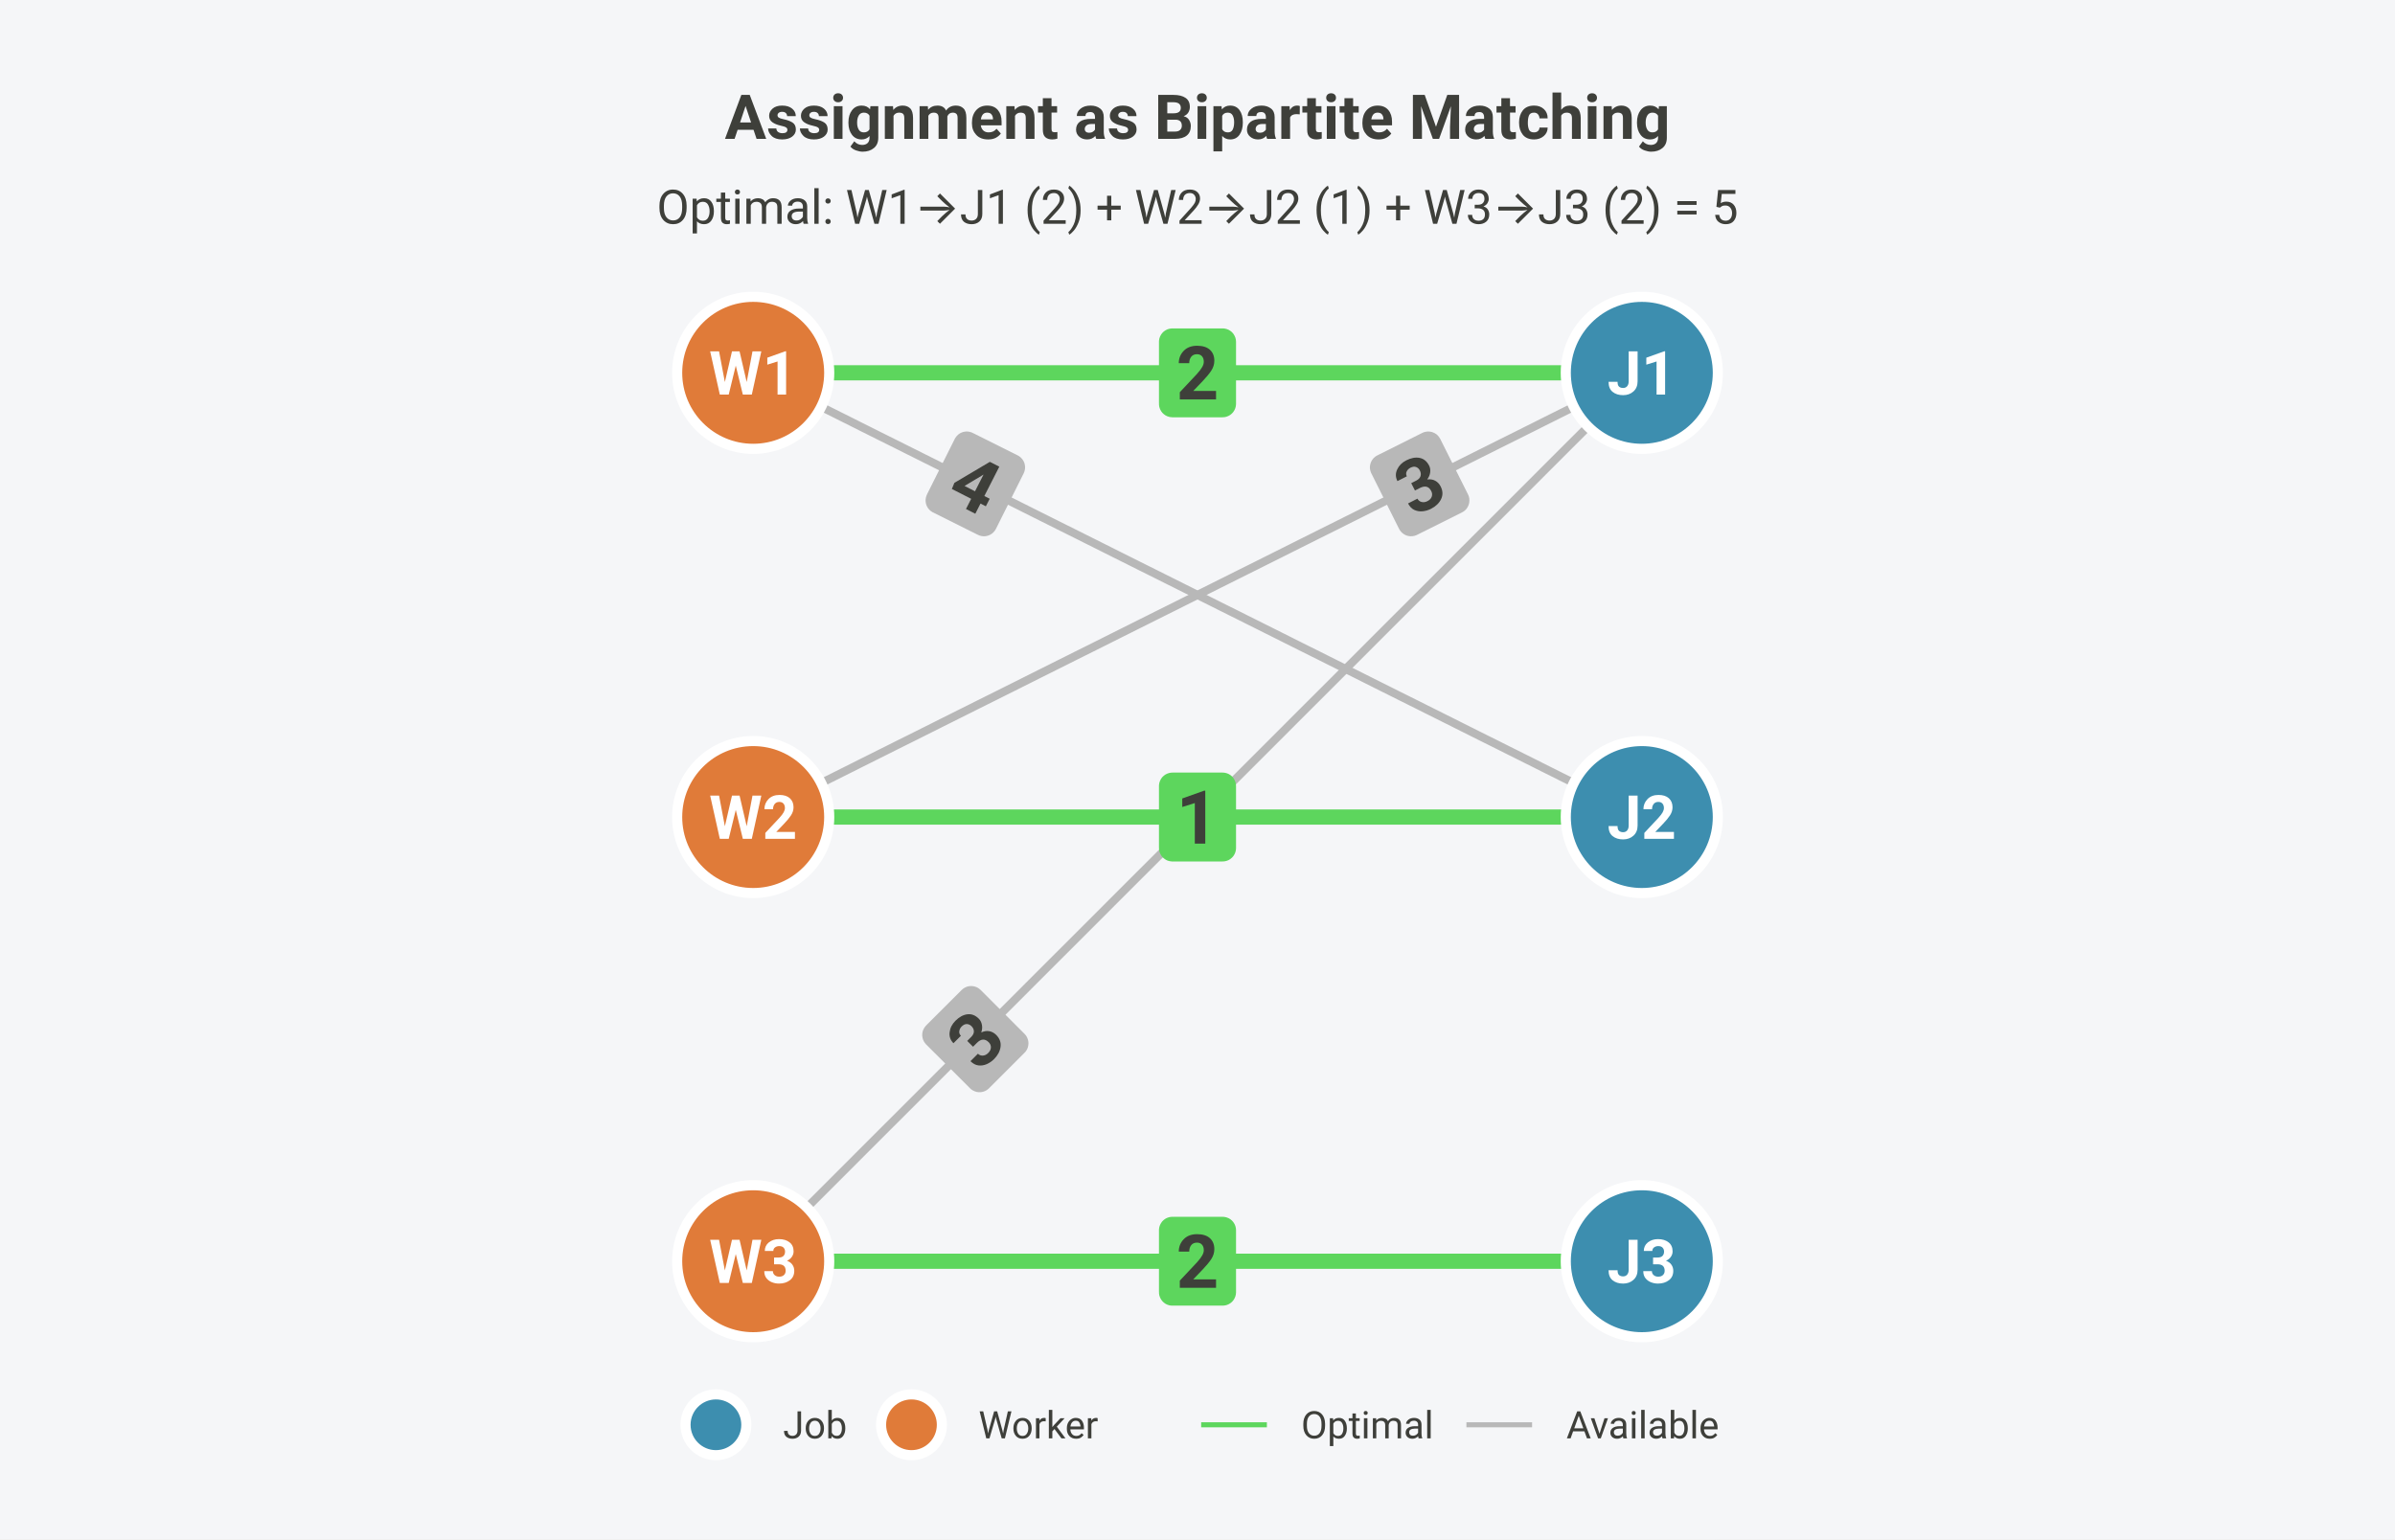
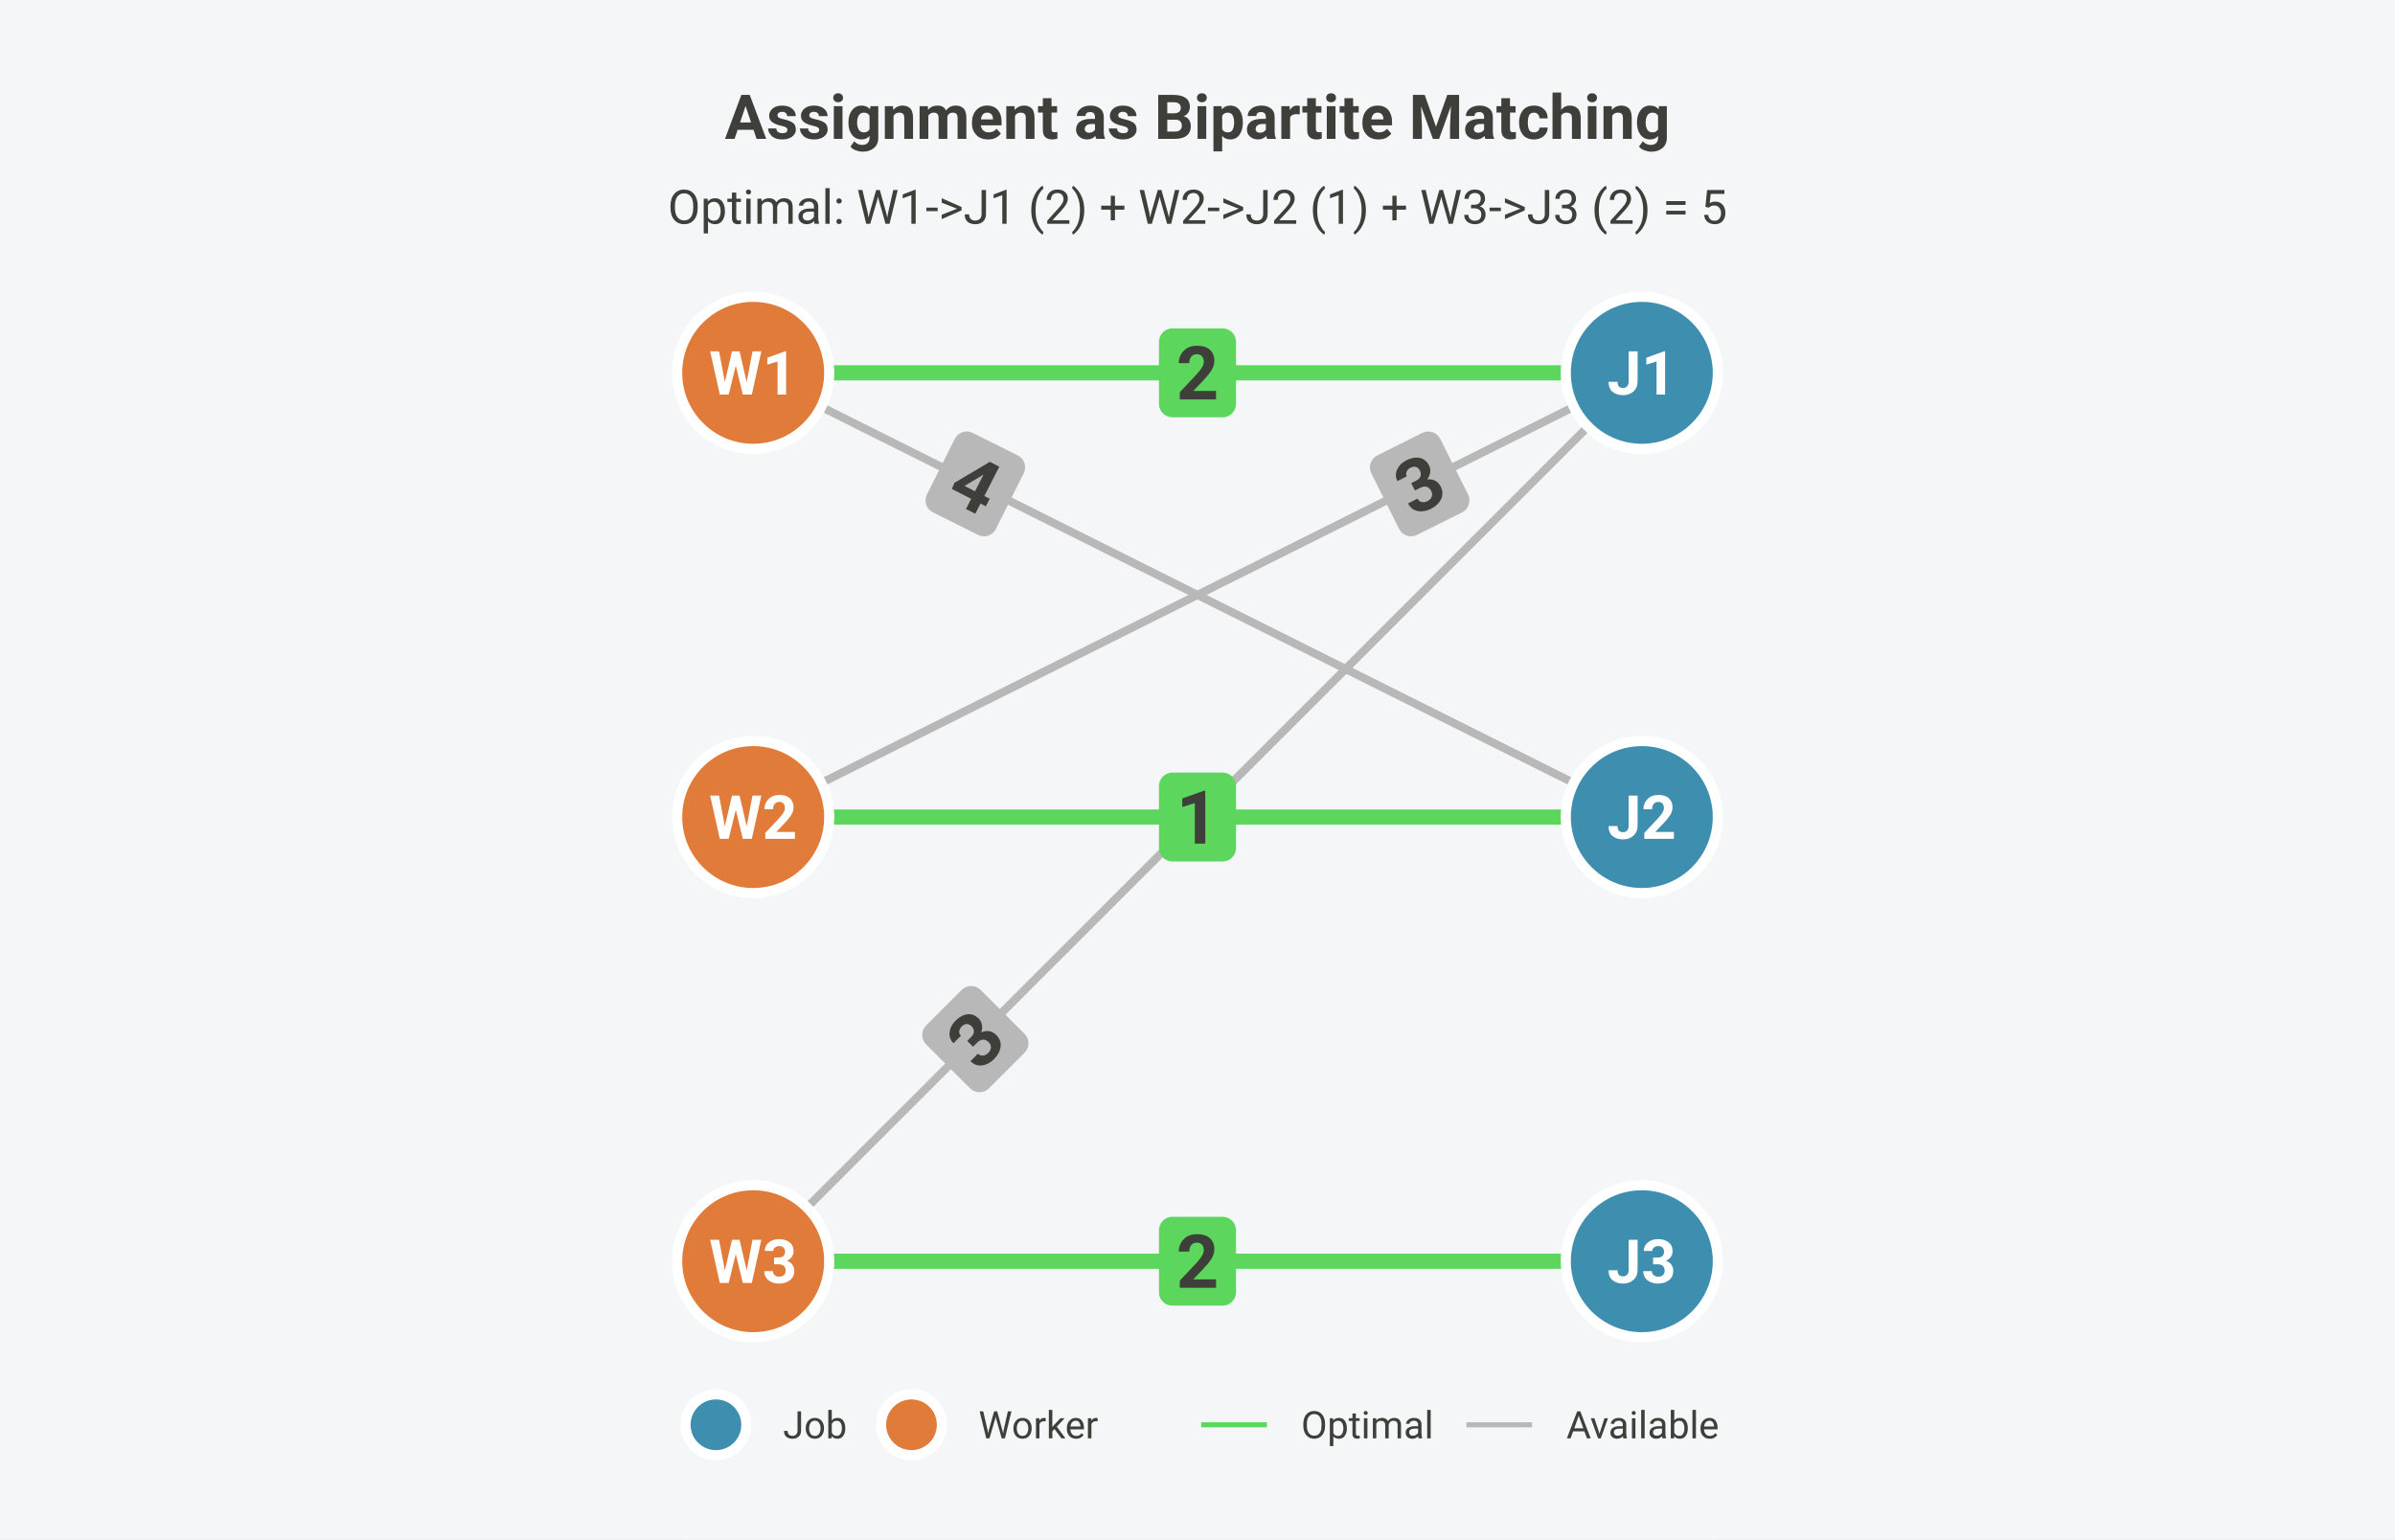
<svg xmlns="http://www.w3.org/2000/svg" width="504.00pt" height="324.00pt" viewBox="0 0 504.00 324.00">
  <g class="svglite">
    <defs>
      <style type="text/css">
    /* theme-aware-processed */
    .svglite line, .svglite polyline, .svglite polygon, .svglite path, .svglite circle {
      fill: none;
      stroke: #3E3F3A;
      stroke-linecap: round;
      stroke-linejoin: round;
      stroke-miterlimit: 10.00;
    }
    .svglite &gt; g &gt; rect {
      fill: none;
      stroke: #3E3F3A;
      stroke-linecap: round;
      stroke-linejoin: round;
      stroke-miterlimit: 10.00;
    }
    .svglite text {
      white-space: pre;
      fill: #3E3F3A;
    }
    .svglite g.glyphgroup path {
      fill: inherit;
      stroke: none;
    }
  </style>
    </defs>
    <rect width="100%" height="100%" style="stroke: none; fill: #F5F6F8;" />
    <defs>
      <clipPath id="cpMC4wMHw1MDQuMDB8MC4wMHwzMjQuMDA=">
        <rect x="0.00" y="0.00" width="504.00" height="324.00" />
      </clipPath>
    </defs>
    <g clip-path="url(#cpMC4wMHw1MDQuMDB8MC4wMHwzMjQuMDA=)">
</g>
    <defs>
      <clipPath id="cpMTM5LjE4fDM2NC44MnwwLjAwfDMyNC4wMA==">
        <rect x="139.18" y="0.00" width="225.63" height="324.00" />
      </clipPath>
    </defs>
    <g clip-path="url(#cpMTM5LjE4fDM2NC44MnwwLjAwfDMyNC4wMA==)">
      <rect rx="4" x="139.18" y="0.00" width="225.63" height="324.00" style="stroke-width: 1.07; stroke: none; fill: #F5F6F8;" />
    </g>
    <g clip-path="url(#cpMC4wMHw1MDQuMDB8MC4wMHwzMjQuMDA=)">
      <polyline points="158.50,78.48 160.39,78.48 162.27,78.48 164.16,78.48 166.05,78.48 167.94,78.48 169.83,78.48 171.72,78.48 173.61,78.48 175.50,78.48 177.39,78.48 179.28,78.48 181.16,78.48 183.05,78.48 184.94,78.48 186.83,78.48 188.72,78.48 190.61,78.48 192.50,78.48 194.39,78.48 196.28,78.48 198.16,78.48 200.05,78.48 201.94,78.48 203.83,78.48 205.72,78.48 207.61,78.48 209.50,78.48 211.39,78.48 213.28,78.48 215.17,78.48 217.05,78.48 218.94,78.48 220.83,78.48 222.72,78.48 224.61,78.48 226.50,78.48 228.39,78.48 230.28,78.48 232.17,78.48 234.05,78.48 235.94,78.48 237.83,78.48 239.72,78.48 241.61,78.48 243.50,78.48 245.39,78.48 247.28,78.48 249.17,78.48 251.06,78.48 252.94,78.48 254.83,78.48 256.72,78.48 258.61,78.48 260.50,78.48 262.39,78.48 264.28,78.48 266.17,78.48 268.06,78.48 269.95,78.48 271.83,78.48 273.72,78.48 275.61,78.48 277.50,78.48 279.39,78.48 281.28,78.48 283.17,78.48 285.06,78.48 286.95,78.48 288.83,78.48 290.72,78.48 292.61,78.48 294.50,78.48 296.39,78.48 298.28,78.48 300.17,78.48 302.06,78.48 303.95,78.48 305.84,78.48 307.72,78.48 309.61,78.48 311.50,78.48 313.39,78.48 315.28,78.48 317.17,78.48 319.06,78.48 320.95,78.48 322.84,78.48 324.72,78.48 326.61,78.48 328.50,78.48 330.39,78.48 332.28,78.48 334.17,78.48 336.06,78.48 337.95,78.48 339.84,78.48 341.73,78.48 343.61,78.48 345.50,78.48 " style="stroke-width: 3.20; stroke: #5DD65D; stroke-linecap: butt;" />
      <polyline points="158.50,78.48 160.39,79.43 162.27,80.37 164.16,81.32 166.05,82.26 167.94,83.21 169.83,84.15 171.72,85.09 173.61,86.04 175.50,86.98 177.39,87.93 179.28,88.87 181.16,89.82 183.05,90.76 184.94,91.71 186.83,92.65 188.72,93.59 190.61,94.54 192.50,95.48 194.39,96.43 196.28,97.37 198.16,98.32 200.05,99.26 201.94,100.21 203.83,101.15 205.72,102.09 207.61,103.04 209.50,103.98 211.39,104.93 213.28,105.87 215.17,106.82 217.05,107.76 218.94,108.71 220.83,109.65 222.72,110.60 224.61,111.54 226.50,112.48 228.39,113.43 230.28,114.37 232.17,115.32 234.05,116.26 235.94,117.21 237.83,118.15 239.72,119.10 241.61,120.04 243.50,120.98 245.39,121.93 247.28,122.87 249.17,123.82 251.06,124.76 252.94,125.71 254.83,126.65 256.72,127.60 258.61,128.54 260.50,129.48 262.39,130.43 264.28,131.37 266.17,132.32 268.06,133.26 269.95,134.21 271.83,135.15 273.72,136.10 275.61,137.04 277.50,137.98 279.39,138.93 281.28,139.87 283.17,140.82 285.06,141.76 286.95,142.71 288.83,143.65 290.72,144.60 292.61,145.54 294.50,146.49 296.39,147.43 298.28,148.37 300.17,149.32 302.06,150.26 303.95,151.21 305.84,152.15 307.72,153.10 309.61,154.04 311.50,154.99 313.39,155.93 315.28,156.87 317.17,157.82 319.06,158.76 320.95,159.71 322.84,160.65 324.72,161.60 326.61,162.54 328.50,163.49 330.39,164.43 332.28,165.37 334.17,166.32 336.06,167.26 337.95,168.21 339.84,169.15 341.73,170.10 343.61,171.04 345.50,171.99 " style="stroke-width: 1.71; stroke: #B8B8B8; stroke-linecap: butt;" />
      <polyline points="158.50,171.99 160.39,171.99 162.27,171.99 164.16,171.99 166.05,171.99 167.94,171.99 169.83,171.99 171.72,171.99 173.61,171.99 175.50,171.99 177.39,171.99 179.28,171.99 181.16,171.99 183.05,171.99 184.94,171.99 186.83,171.99 188.72,171.99 190.61,171.99 192.50,171.99 194.39,171.99 196.28,171.99 198.16,171.99 200.05,171.99 201.94,171.99 203.83,171.99 205.72,171.99 207.61,171.99 209.50,171.99 211.39,171.99 213.28,171.99 215.17,171.99 217.05,171.99 218.94,171.99 220.83,171.99 222.72,171.99 224.61,171.99 226.50,171.99 228.39,171.99 230.28,171.99 232.17,171.99 234.05,171.99 235.94,171.99 237.83,171.99 239.72,171.99 241.61,171.99 243.50,171.99 245.39,171.99 247.28,171.99 249.17,171.99 251.06,171.99 252.94,171.99 254.83,171.99 256.72,171.99 258.61,171.99 260.50,171.99 262.39,171.99 264.28,171.99 266.17,171.99 268.06,171.99 269.95,171.99 271.83,171.99 273.72,171.99 275.61,171.99 277.50,171.99 279.39,171.99 281.28,171.99 283.17,171.99 285.06,171.99 286.95,171.99 288.83,171.99 290.72,171.99 292.61,171.99 294.50,171.99 296.39,171.99 298.28,171.99 300.17,171.99 302.06,171.99 303.95,171.99 305.84,171.99 307.72,171.99 309.61,171.99 311.50,171.99 313.39,171.99 315.28,171.99 317.17,171.99 319.06,171.99 320.95,171.99 322.84,171.99 324.72,171.99 326.61,171.99 328.50,171.99 330.39,171.99 332.28,171.99 334.17,171.99 336.06,171.99 337.95,171.99 339.84,171.99 341.73,171.99 343.61,171.99 345.50,171.99 " style="stroke-width: 3.20; stroke: #5DD65D; stroke-linecap: butt;" />
      <polyline points="158.50,171.99 160.39,171.04 162.27,170.10 164.16,169.15 166.05,168.21 167.94,167.26 169.83,166.32 171.72,165.37 173.61,164.43 175.50,163.49 177.39,162.54 179.28,161.60 181.16,160.65 183.05,159.71 184.94,158.76 186.83,157.82 188.72,156.87 190.61,155.93 192.50,154.99 194.39,154.04 196.28,153.10 198.16,152.15 200.05,151.21 201.94,150.26 203.83,149.32 205.72,148.37 207.61,147.43 209.50,146.49 211.39,145.54 213.28,144.60 215.17,143.65 217.05,142.71 218.94,141.76 220.83,140.82 222.72,139.87 224.61,138.93 226.50,137.98 228.39,137.04 230.28,136.10 232.17,135.15 234.05,134.21 235.94,133.26 237.83,132.32 239.72,131.37 241.61,130.43 243.50,129.48 245.39,128.54 247.28,127.60 249.17,126.65 251.06,125.71 252.94,124.76 254.83,123.82 256.72,122.87 258.61,121.93 260.50,120.98 262.39,120.04 264.28,119.10 266.17,118.15 268.06,117.21 269.95,116.26 271.83,115.32 273.72,114.37 275.61,113.43 277.50,112.48 279.39,111.54 281.28,110.60 283.17,109.65 285.06,108.71 286.95,107.76 288.83,106.82 290.72,105.87 292.61,104.93 294.50,103.98 296.39,103.04 298.28,102.09 300.17,101.15 302.06,100.21 303.95,99.26 305.84,98.32 307.72,97.37 309.61,96.43 311.50,95.48 313.39,94.54 315.28,93.59 317.17,92.65 319.06,91.71 320.95,90.76 322.84,89.82 324.72,88.87 326.61,87.93 328.50,86.98 330.39,86.04 332.28,85.09 334.17,84.15 336.06,83.21 337.95,82.26 339.84,81.32 341.73,80.37 343.61,79.43 345.50,78.48 " style="stroke-width: 1.71; stroke: #B8B8B8; stroke-linecap: butt;" />
      <polyline points="158.50,265.49 160.39,263.60 162.27,261.71 164.16,259.82 166.05,257.93 167.94,256.04 169.83,254.16 171.72,252.27 173.61,250.38 175.50,248.49 177.39,246.60 179.28,244.71 181.16,242.82 183.05,240.93 184.94,239.04 186.83,237.15 188.72,235.27 190.61,233.38 192.50,231.49 194.39,229.60 196.28,227.71 198.16,225.82 200.05,223.93 201.94,222.04 203.83,220.15 205.72,218.27 207.61,216.38 209.50,214.49 211.39,212.60 213.28,210.71 215.17,208.82 217.05,206.93 218.94,205.04 220.83,203.15 222.72,201.26 224.61,199.38 226.50,197.49 228.39,195.60 230.28,193.71 232.17,191.82 234.05,189.93 235.94,188.04 237.83,186.15 239.72,184.26 241.61,182.38 243.50,180.49 245.39,178.60 247.28,176.71 249.17,174.82 251.06,172.93 252.94,171.04 254.83,169.15 256.72,167.26 258.61,165.37 260.50,163.49 262.39,161.60 264.28,159.71 266.17,157.82 268.06,155.93 269.95,154.04 271.83,152.15 273.72,150.26 275.61,148.37 277.50,146.49 279.39,144.60 281.28,142.71 283.17,140.82 285.06,138.93 286.95,137.04 288.83,135.15 290.72,133.26 292.61,131.37 294.50,129.48 296.39,127.60 298.28,125.71 300.17,123.82 302.06,121.93 303.95,120.04 305.84,118.15 307.72,116.26 309.61,114.37 311.50,112.48 313.39,110.60 315.28,108.71 317.17,106.82 319.06,104.93 320.95,103.04 322.84,101.15 324.72,99.26 326.61,97.37 328.50,95.48 330.39,93.59 332.28,91.71 334.17,89.82 336.06,87.93 337.95,86.04 339.84,84.15 341.73,82.26 343.61,80.37 345.50,78.48 " style="stroke-width: 1.71; stroke: #B8B8B8; stroke-linecap: butt;" />
      <polyline points="158.50,265.49 160.39,265.49 162.27,265.49 164.16,265.49 166.05,265.49 167.94,265.49 169.83,265.49 171.72,265.49 173.61,265.49 175.50,265.49 177.39,265.49 179.28,265.49 181.16,265.49 183.05,265.49 184.94,265.49 186.83,265.49 188.72,265.49 190.61,265.49 192.50,265.49 194.39,265.49 196.28,265.49 198.16,265.49 200.05,265.49 201.94,265.49 203.83,265.49 205.72,265.49 207.61,265.49 209.50,265.49 211.39,265.49 213.28,265.49 215.17,265.49 217.05,265.49 218.94,265.49 220.83,265.49 222.72,265.49 224.61,265.49 226.50,265.49 228.39,265.49 230.28,265.49 232.17,265.49 234.05,265.49 235.94,265.49 237.83,265.49 239.72,265.49 241.61,265.49 243.50,265.49 245.39,265.49 247.28,265.49 249.17,265.49 251.06,265.49 252.94,265.49 254.83,265.49 256.72,265.49 258.61,265.49 260.50,265.49 262.39,265.49 264.28,265.49 266.17,265.49 268.06,265.49 269.95,265.49 271.83,265.49 273.72,265.49 275.61,265.49 277.50,265.49 279.39,265.49 281.28,265.49 283.17,265.49 285.06,265.49 286.95,265.49 288.83,265.49 290.72,265.49 292.61,265.49 294.50,265.49 296.39,265.49 298.28,265.49 300.17,265.49 302.06,265.49 303.95,265.49 305.84,265.49 307.72,265.49 309.61,265.49 311.50,265.49 313.39,265.49 315.28,265.49 317.17,265.49 319.06,265.49 320.95,265.49 322.84,265.49 324.72,265.49 326.61,265.49 328.50,265.49 330.39,265.49 332.28,265.49 334.17,265.49 336.06,265.49 337.95,265.49 339.84,265.49 341.73,265.49 343.61,265.49 345.50,265.49 " style="stroke-width: 3.20; stroke: #5DD65D; stroke-linecap: butt;" />
      <polygon points="246.71,87.84 257.29,87.84 257.18,87.83 257.63,87.82 258.07,87.73 258.50,87.56 258.89,87.34 259.24,87.05 259.54,86.71 259.78,86.33 259.96,85.91 260.07,85.47 260.11,85.02 260.11,85.02 260.11,71.95 260.11,71.95 260.07,71.49 259.96,71.05 259.78,70.64 259.54,70.25 259.24,69.91 258.89,69.63 258.50,69.40 258.07,69.24 257.63,69.15 257.29,69.13 246.71,69.13 247.05,69.15 246.60,69.13 246.15,69.19 245.71,69.31 245.30,69.51 244.93,69.76 244.60,70.08 244.33,70.44 244.12,70.84 243.97,71.27 243.90,71.72 243.89,71.95 243.89,85.02 243.90,84.79 243.90,85.25 243.97,85.69 244.12,86.12 244.33,86.53 244.60,86.89 244.93,87.20 245.30,87.46 245.71,87.65 246.15,87.78 246.60,87.83 " style="stroke-width: 0.00; stroke: none; fill: #5DD65D;" />
      <text x="252.00" y="84.08" text-anchor="middle" style="font-size: 15.65px; font-weight: bold;fill: #3E3F3A; font-family: &quot;Roboto&quot;, -apple-system, BlinkMacSystemFont, &quot;Segoe UI&quot;, system-ui, sans-serif;" textLength="8.70px" lengthAdjust="spacingAndGlyphs">2</text>
      <polygon points="196.33,107.86 205.80,112.59 205.70,112.54 206.11,112.72 206.55,112.84 207.00,112.89 207.45,112.86 207.89,112.76 208.31,112.59 208.70,112.36 209.05,112.06 209.34,111.72 209.58,111.33 209.58,111.33 215.42,99.64 215.42,99.64 215.59,99.22 215.69,98.77 215.72,98.32 215.67,97.87 215.56,97.43 215.37,97.02 215.12,96.64 214.81,96.31 214.46,96.03 214.16,95.86 204.70,91.13 204.99,91.30 204.60,91.08 204.17,90.93 203.72,90.84 203.27,90.83 202.82,90.90 202.39,91.03 201.98,91.23 201.62,91.50 201.30,91.82 201.03,92.19 200.92,92.39 195.07,104.08 195.18,103.88 194.98,104.29 194.85,104.72 194.78,105.17 194.79,105.62 194.87,106.07 195.02,106.49 195.24,106.89 195.52,107.25 195.85,107.56 196.23,107.81 " style="stroke-width: 0.00; stroke: none; fill: #B8B8B8;" />
      <text transform="translate(202.74,106.87) rotate(27)" text-anchor="middle" style="font-size: 15.65px; font-weight: bold;fill: #3E3F3A; font-family: &quot;Roboto&quot;, -apple-system, BlinkMacSystemFont, &quot;Segoe UI&quot;, system-ui, sans-serif;" textLength="8.70px" lengthAdjust="spacingAndGlyphs">4</text>
      <polygon points="246.71,181.34 257.29,181.34 257.18,181.34 257.63,181.32 258.07,181.23 258.50,181.07 258.89,180.84 259.24,180.55 259.54,180.22 259.78,179.83 259.96,179.42 260.07,178.97 260.11,178.52 260.11,178.52 260.11,165.45 260.11,165.45 260.07,165.00 259.96,164.56 259.78,164.14 259.54,163.76 259.24,163.42 258.89,163.13 258.50,162.90 258.07,162.74 257.63,162.65 257.29,162.63 246.71,162.63 247.05,162.65 246.60,162.63 246.15,162.69 245.71,162.82 245.30,163.01 244.93,163.27 244.60,163.58 244.33,163.94 244.12,164.35 243.97,164.78 243.90,165.22 243.89,165.45 243.89,178.52 243.90,178.30 243.90,178.75 243.97,179.20 244.12,179.63 244.33,180.03 244.60,180.39 244.93,180.70 245.30,180.96 245.71,181.16 246.15,181.28 246.60,181.34 " style="stroke-width: 0.00; stroke: none; fill: #5DD65D;" />
      <text x="252.00" y="177.58" text-anchor="middle" style="font-size: 15.65px; font-weight: bold;fill: #3E3F3A; font-family: &quot;Roboto&quot;, -apple-system, BlinkMacSystemFont, &quot;Segoe UI&quot;, system-ui, sans-serif;" textLength="8.70px" lengthAdjust="spacingAndGlyphs">1</text>
      <polygon points="298.20,112.59 307.67,107.86 307.56,107.91 307.96,107.69 308.32,107.41 308.63,107.08 308.87,106.70 309.06,106.28 309.18,105.85 309.22,105.40 309.20,104.94 309.10,104.50 308.93,104.08 308.93,104.08 303.08,92.39 303.08,92.39 302.84,92.00 302.55,91.65 302.21,91.36 301.82,91.13 301.40,90.96 300.95,90.86 300.50,90.83 300.05,90.88 299.61,90.99 299.30,91.13 289.84,95.86 290.15,95.73 289.74,95.91 289.36,96.16 289.02,96.47 288.75,96.83 288.53,97.22 288.38,97.65 288.29,98.10 288.28,98.55 288.35,99.00 288.48,99.43 288.58,99.64 294.42,111.33 294.33,111.12 294.53,111.53 294.80,111.90 295.12,112.22 295.49,112.48 295.89,112.69 296.33,112.82 296.77,112.88 297.23,112.87 297.67,112.79 298.10,112.64 " style="stroke-width: 0.00; stroke: none; fill: #B8B8B8;" />
      <text transform="translate(301.26,106.87) rotate(-27)" text-anchor="middle" style="font-size: 15.65px; font-weight: bold;fill: #3E3F3A; font-family: &quot;Roboto&quot;, -apple-system, BlinkMacSystemFont, &quot;Segoe UI&quot;, system-ui, sans-serif;" textLength="8.70px" lengthAdjust="spacingAndGlyphs">3</text>
      <polygon points="208.12,229.09 215.60,221.61 215.52,221.69 215.83,221.36 216.08,220.98 216.27,220.56 216.38,220.13 216.43,219.68 216.40,219.22 216.30,218.78 216.13,218.36 215.90,217.97 215.60,217.63 215.60,217.63 206.36,208.38 206.36,208.38 206.01,208.09 205.63,207.85 205.21,207.69 204.76,207.59 204.31,207.56 203.86,207.60 203.42,207.72 203.01,207.91 202.63,208.16 202.38,208.38 194.89,215.86 195.15,215.64 194.81,215.95 194.54,216.30 194.32,216.70 194.16,217.13 194.08,217.57 194.07,218.03 194.14,218.48 194.27,218.91 194.47,219.31 194.74,219.68 194.89,219.85 204.14,229.09 203.98,228.93 204.30,229.25 204.67,229.51 205.08,229.71 205.51,229.85 205.96,229.91 206.41,229.90 206.86,229.82 207.29,229.67 207.68,229.45 208.04,229.17 " style="stroke-width: 0.00; stroke: none; fill: #B8B8B8;" />
      <text transform="translate(209.21,222.70) rotate(-45)" text-anchor="middle" style="font-size: 15.65px; font-weight: bold;fill: #3E3F3A; font-family: &quot;Roboto&quot;, -apple-system, BlinkMacSystemFont, &quot;Segoe UI&quot;, system-ui, sans-serif;" textLength="8.70px" lengthAdjust="spacingAndGlyphs">3</text>
      <polygon points="246.71,274.84 257.29,274.84 257.18,274.84 257.63,274.82 258.07,274.73 258.50,274.57 258.89,274.34 259.24,274.06 259.54,273.72 259.78,273.34 259.96,272.92 260.07,272.48 260.11,272.03 260.11,272.03 260.11,258.95 260.11,258.95 260.07,258.50 259.96,258.06 259.78,257.64 259.54,257.26 259.24,256.92 258.89,256.63 258.50,256.41 258.07,256.25 257.63,256.16 257.29,256.14 246.71,256.14 247.05,256.16 246.60,256.14 246.15,256.19 245.71,256.32 245.30,256.51 244.93,256.77 244.60,257.08 244.33,257.45 244.12,257.85 243.97,258.28 243.90,258.73 243.89,258.95 243.89,272.03 243.90,271.80 243.90,272.25 243.97,272.70 244.12,273.13 244.33,273.53 244.60,273.89 244.93,274.21 245.30,274.47 245.71,274.66 246.15,274.79 246.60,274.84 " style="stroke-width: 0.00; stroke: none; fill: #5DD65D;" />
      <text x="252.00" y="271.09" text-anchor="middle" style="font-size: 15.65px; font-weight: bold;fill: #3E3F3A; font-family: &quot;Roboto&quot;, -apple-system, BlinkMacSystemFont, &quot;Segoe UI&quot;, system-ui, sans-serif;" textLength="8.70px" lengthAdjust="spacingAndGlyphs">2</text>
      <circle cx="158.50" cy="78.48" r="16.00" style="stroke-width: 2.13; stroke: #FFFFFF; fill: #E07B39;" />
      <circle cx="158.50" cy="171.99" r="16.00" style="stroke-width: 2.13; stroke: #FFFFFF; fill: #E07B39;" />
      <circle cx="158.50" cy="265.49" r="16.00" style="stroke-width: 2.13; stroke: #FFFFFF; fill: #E07B39;" />
      <circle cx="345.50" cy="78.48" r="16.00" style="stroke-width: 2.13; stroke: #FFFFFF; fill: #3D8EAF;" />
      <circle cx="345.50" cy="171.99" r="16.00" style="stroke-width: 2.13; stroke: #FFFFFF; fill: #3D8EAF;" />
      <circle cx="345.50" cy="265.49" r="16.00" style="stroke-width: 2.13; stroke: #FFFFFF; fill: #3D8EAF;" />
      <text x="158.50" y="83.06" text-anchor="middle" style="font-size: 12.80px; font-weight: bold;fill: #FFFFFF; font-family: &quot;Roboto&quot;, -apple-system, BlinkMacSystemFont, &quot;Segoe UI&quot;, system-ui, sans-serif;" textLength="19.19px" lengthAdjust="spacingAndGlyphs">W1</text>
      <text x="158.50" y="176.57" text-anchor="middle" style="font-size: 12.80px; font-weight: bold;fill: #FFFFFF; font-family: &quot;Roboto&quot;, -apple-system, BlinkMacSystemFont, &quot;Segoe UI&quot;, system-ui, sans-serif;" textLength="19.19px" lengthAdjust="spacingAndGlyphs">W2</text>
      <text x="158.50" y="270.07" text-anchor="middle" style="font-size: 12.80px; font-weight: bold;fill: #FFFFFF; font-family: &quot;Roboto&quot;, -apple-system, BlinkMacSystemFont, &quot;Segoe UI&quot;, system-ui, sans-serif;" textLength="19.19px" lengthAdjust="spacingAndGlyphs">W3</text>
      <text x="345.50" y="83.06" text-anchor="middle" style="font-size: 12.80px; font-weight: bold;fill: #FFFFFF; font-family: &quot;Roboto&quot;, -apple-system, BlinkMacSystemFont, &quot;Segoe UI&quot;, system-ui, sans-serif;" textLength="14.22px" lengthAdjust="spacingAndGlyphs">J1</text>
      <text x="345.50" y="176.57" text-anchor="middle" style="font-size: 12.80px; font-weight: bold;fill: #FFFFFF; font-family: &quot;Roboto&quot;, -apple-system, BlinkMacSystemFont, &quot;Segoe UI&quot;, system-ui, sans-serif;" textLength="14.22px" lengthAdjust="spacingAndGlyphs">J2</text>
      <text x="345.50" y="270.07" text-anchor="middle" style="font-size: 12.80px; font-weight: bold;fill: #FFFFFF; font-family: &quot;Roboto&quot;, -apple-system, BlinkMacSystemFont, &quot;Segoe UI&quot;, system-ui, sans-serif;" textLength="14.22px" lengthAdjust="spacingAndGlyphs">J3</text>
      <circle cx="150.66" cy="299.92" r="6.40" style="stroke-width: 2.13; stroke: #FFFFFF; fill: #3D8EAF;" />
      <circle cx="191.81" cy="299.92" r="6.40" style="stroke-width: 2.13; stroke: #FFFFFF; fill: #E07B39;" />
      <text x="164.78" y="302.78" style="font-size: 8.00px;fill: #3E3F3A; font-family: &quot;Roboto&quot;, -apple-system, BlinkMacSystemFont, &quot;Segoe UI&quot;, system-ui, sans-serif;" textLength="12.91px" lengthAdjust="spacingAndGlyphs">Job</text>
      <text x="205.92" y="302.78" style="font-size: 8.00px;fill: #3E3F3A; font-family: &quot;Roboto&quot;, -apple-system, BlinkMacSystemFont, &quot;Segoe UI&quot;, system-ui, sans-serif;" textLength="25.66px" lengthAdjust="spacingAndGlyphs">Worker</text>
      <line x1="252.77" y1="299.92" x2="266.60" y2="299.92" style="stroke-width: 1.07; stroke: #5DD65D; stroke-linecap: butt;" />
      <line x1="308.59" y1="299.92" x2="322.41" y2="299.92" style="stroke-width: 1.07; stroke: #B8B8B8; stroke-linecap: butt;" />
      <text x="273.80" y="302.78" style="font-size: 8.00px;fill: #3E3F3A; font-family: &quot;Roboto&quot;, -apple-system, BlinkMacSystemFont, &quot;Segoe UI&quot;, system-ui, sans-serif;" textLength="27.58px" lengthAdjust="spacingAndGlyphs">Optimal</text>
      <text x="329.62" y="302.78" style="font-size: 8.00px;fill: #3E3F3A; font-family: &quot;Roboto&quot;, -apple-system, BlinkMacSystemFont, &quot;Segoe UI&quot;, system-ui, sans-serif;" textLength="32.36px" lengthAdjust="spacingAndGlyphs">Available</text>
-       <text x="252.00" y="47.10" text-anchor="middle" style="font-size: 10.00px;fill: #3E3F3A; font-family: &quot;Roboto&quot;, -apple-system, BlinkMacSystemFont, &quot;Segoe UI&quot;, system-ui, sans-serif;" textLength="231.48px" lengthAdjust="spacingAndGlyphs">Optimal: W1→J1 (2) + W2→J2 (1) + W3→J3 (2) = 5</text>
+       <text x="252.00" y="47.10" text-anchor="middle" style="font-size: 10.00px;fill: #3E3F3A; font-family: &quot;Roboto&quot;, -apple-system, BlinkMacSystemFont, &quot;Segoe UI&quot;, system-ui, sans-serif;" textLength="229.00px" lengthAdjust="spacingAndGlyphs">Optimal: W1-&gt;J1 (2) + W2-&gt;J2 (1) + W3-&gt;J3 (2) = 5</text>
      <text x="252.00" y="29.23" text-anchor="middle" style="font-size: 13.00px; font-weight: bold;fill: #3E3F3A; font-family: &quot;Roboto&quot;, -apple-system, BlinkMacSystemFont, &quot;Segoe UI&quot;, system-ui, sans-serif;" textLength="209.48px" lengthAdjust="spacingAndGlyphs">Assignment as Bipartite Matching</text>
    </g>
  </g>
</svg>
